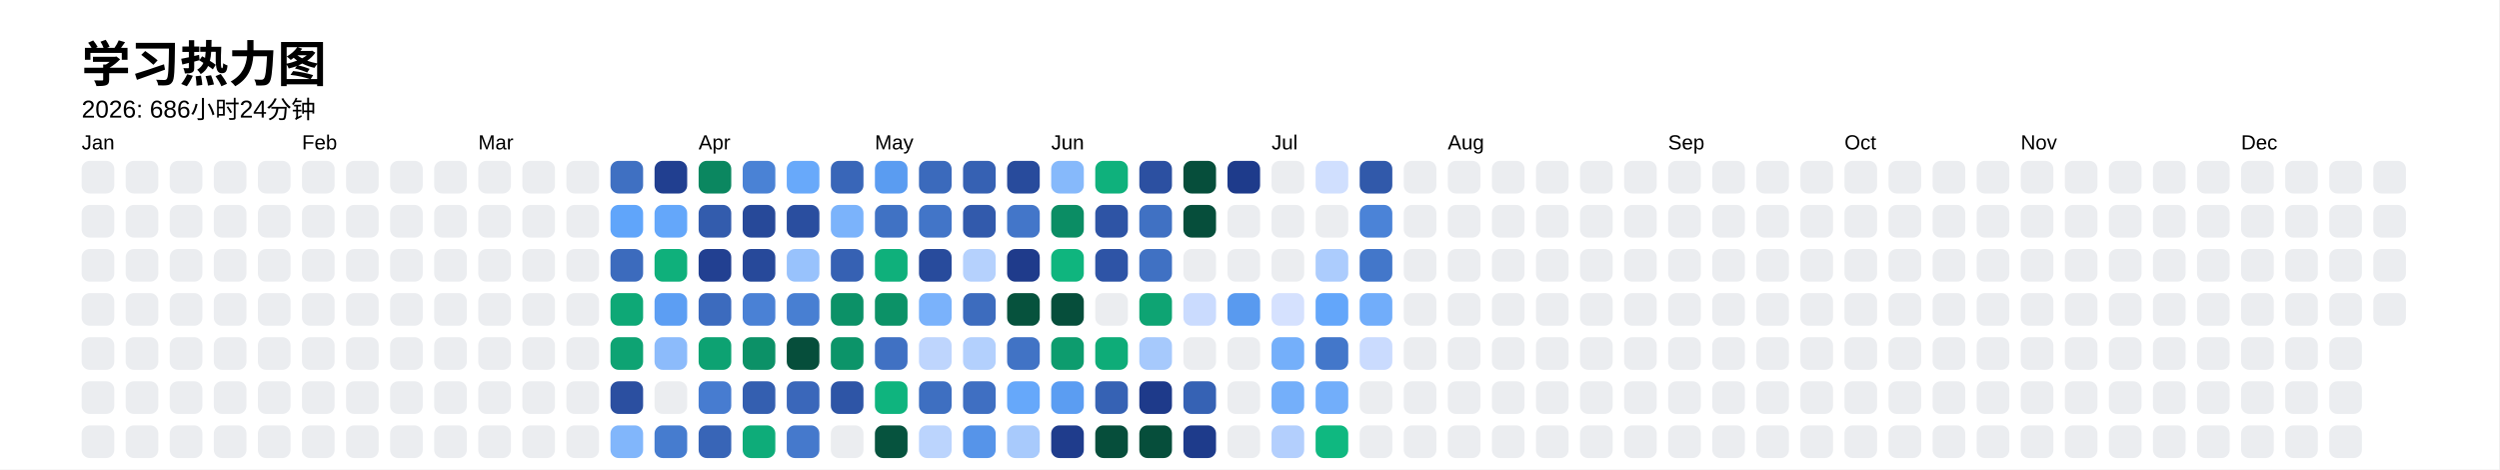
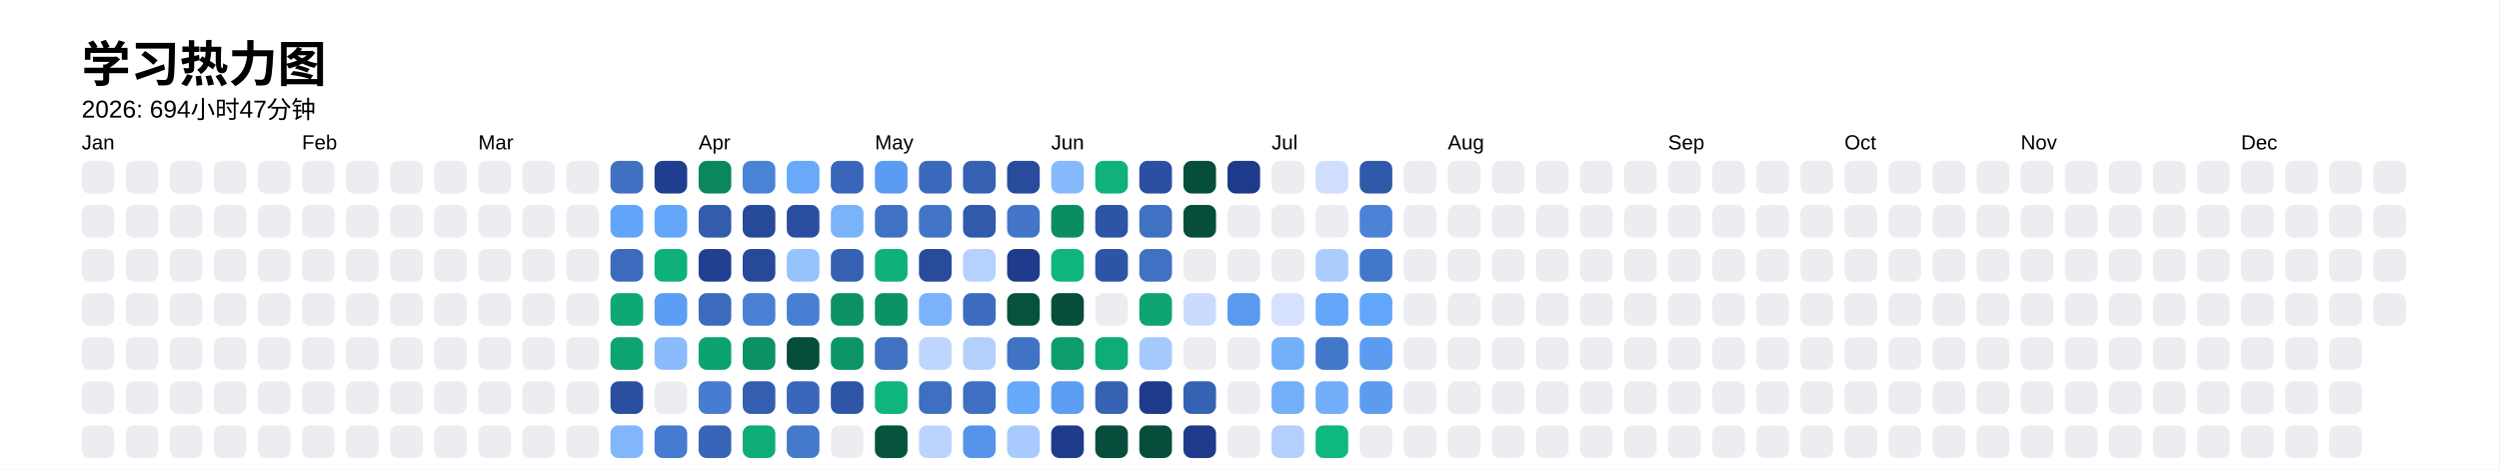
<svg xmlns="http://www.w3.org/2000/svg" style="background-color:white;" baseProfile="full" height="57.5mm" version="1.1" viewBox="0,0,306.2,57.5" width="306.2mm">
  <defs />
  <rect fill="#FFFFFF" height="57.5" width="306.2" x="0" y="0" />
  <text fill="#000000" style="font-size:6px; font-family:Arial; font-weight:bold;" x="10" y="10">学习热力图</text>
-   <text fill="#000000" style="font-size:3px; font-family:Arial;" x="10" y="14.4">2026: 686小时24分钟</text>
+   <text fill="#000000" style="font-size:3px; font-family:Arial;" x="10" y="14.4">2026: 694小时47分钟</text>
  <text fill="#000000" style="font-size:2.5px; font-family:Arial" x="10" y="18.3">Jan</text>
  <rect fill="#ebedf0" height="4" rx="1" ry="1" width="4" x="10" y="19.7" />
  <rect fill="#ebedf0" height="4" rx="1" ry="1" width="4" x="10" y="25.1" />
  <rect fill="#ebedf0" height="4" rx="1" ry="1" width="4" x="10" y="30.5" />
  <rect fill="#ebedf0" height="4" rx="1" ry="1" width="4" x="10" y="35.9" />
  <rect fill="#ebedf0" height="4" rx="1" ry="1" width="4" x="10" y="41.3" />
  <rect fill="#ebedf0" height="4" rx="1" ry="1" width="4" x="10" y="46.7" />
  <rect fill="#ebedf0" height="4" rx="1" ry="1" width="4" x="10" y="52.1" />
  <rect fill="#ebedf0" height="4" rx="1" ry="1" width="4" x="15.4" y="19.7" />
  <rect fill="#ebedf0" height="4" rx="1" ry="1" width="4" x="15.4" y="25.1" />
  <rect fill="#ebedf0" height="4" rx="1" ry="1" width="4" x="15.4" y="30.5" />
  <rect fill="#ebedf0" height="4" rx="1" ry="1" width="4" x="15.4" y="35.9" />
  <rect fill="#ebedf0" height="4" rx="1" ry="1" width="4" x="15.4" y="41.3" />
  <rect fill="#ebedf0" height="4" rx="1" ry="1" width="4" x="15.4" y="46.7" />
  <rect fill="#ebedf0" height="4" rx="1" ry="1" width="4" x="15.4" y="52.1" />
  <rect fill="#ebedf0" height="4" rx="1" ry="1" width="4" x="20.8" y="19.7" />
  <rect fill="#ebedf0" height="4" rx="1" ry="1" width="4" x="20.8" y="25.1" />
  <rect fill="#ebedf0" height="4" rx="1" ry="1" width="4" x="20.8" y="30.5" />
  <rect fill="#ebedf0" height="4" rx="1" ry="1" width="4" x="20.8" y="35.9" />
  <rect fill="#ebedf0" height="4" rx="1" ry="1" width="4" x="20.8" y="41.3" />
  <rect fill="#ebedf0" height="4" rx="1" ry="1" width="4" x="20.8" y="46.7" />
  <rect fill="#ebedf0" height="4" rx="1" ry="1" width="4" x="20.8" y="52.1" />
  <rect fill="#ebedf0" height="4" rx="1" ry="1" width="4" x="26.2" y="19.7" />
  <rect fill="#ebedf0" height="4" rx="1" ry="1" width="4" x="26.2" y="25.1" />
  <rect fill="#ebedf0" height="4" rx="1" ry="1" width="4" x="26.2" y="30.5" />
  <rect fill="#ebedf0" height="4" rx="1" ry="1" width="4" x="26.2" y="35.9" />
  <rect fill="#ebedf0" height="4" rx="1" ry="1" width="4" x="26.2" y="41.3" />
  <rect fill="#ebedf0" height="4" rx="1" ry="1" width="4" x="26.2" y="46.7" />
  <rect fill="#ebedf0" height="4" rx="1" ry="1" width="4" x="26.2" y="52.1" />
  <rect fill="#ebedf0" height="4" rx="1" ry="1" width="4" x="31.6" y="19.7" />
  <rect fill="#ebedf0" height="4" rx="1" ry="1" width="4" x="31.6" y="25.1" />
  <rect fill="#ebedf0" height="4" rx="1" ry="1" width="4" x="31.6" y="30.5" />
  <rect fill="#ebedf0" height="4" rx="1" ry="1" width="4" x="31.6" y="35.9" />
  <rect fill="#ebedf0" height="4" rx="1" ry="1" width="4" x="31.6" y="41.3" />
  <rect fill="#ebedf0" height="4" rx="1" ry="1" width="4" x="31.6" y="46.7" />
  <rect fill="#ebedf0" height="4" rx="1" ry="1" width="4" x="31.6" y="52.1" />
  <text fill="#000000" style="font-size:2.5px; font-family:Arial" x="37.0" y="18.3">Feb</text>
  <rect fill="#ebedf0" height="4" rx="1" ry="1" width="4" x="37.0" y="19.7" />
  <rect fill="#ebedf0" height="4" rx="1" ry="1" width="4" x="37.0" y="25.1" />
  <rect fill="#ebedf0" height="4" rx="1" ry="1" width="4" x="37.0" y="30.5" />
  <rect fill="#ebedf0" height="4" rx="1" ry="1" width="4" x="37.0" y="35.9" />
  <rect fill="#ebedf0" height="4" rx="1" ry="1" width="4" x="37.0" y="41.3" />
  <rect fill="#ebedf0" height="4" rx="1" ry="1" width="4" x="37.0" y="46.7" />
  <rect fill="#ebedf0" height="4" rx="1" ry="1" width="4" x="37.0" y="52.1" />
  <rect fill="#ebedf0" height="4" rx="1" ry="1" width="4" x="42.4" y="19.7" />
  <rect fill="#ebedf0" height="4" rx="1" ry="1" width="4" x="42.4" y="25.1" />
  <rect fill="#ebedf0" height="4" rx="1" ry="1" width="4" x="42.4" y="30.5" />
  <rect fill="#ebedf0" height="4" rx="1" ry="1" width="4" x="42.4" y="35.9" />
  <rect fill="#ebedf0" height="4" rx="1" ry="1" width="4" x="42.4" y="41.3" />
  <rect fill="#ebedf0" height="4" rx="1" ry="1" width="4" x="42.4" y="46.7" />
  <rect fill="#ebedf0" height="4" rx="1" ry="1" width="4" x="42.4" y="52.1" />
  <rect fill="#ebedf0" height="4" rx="1" ry="1" width="4" x="47.8" y="19.7" />
  <rect fill="#ebedf0" height="4" rx="1" ry="1" width="4" x="47.8" y="25.1" />
  <rect fill="#ebedf0" height="4" rx="1" ry="1" width="4" x="47.8" y="30.5" />
  <rect fill="#ebedf0" height="4" rx="1" ry="1" width="4" x="47.8" y="35.9" />
  <rect fill="#ebedf0" height="4" rx="1" ry="1" width="4" x="47.8" y="41.3" />
  <rect fill="#ebedf0" height="4" rx="1" ry="1" width="4" x="47.8" y="46.7" />
  <rect fill="#ebedf0" height="4" rx="1" ry="1" width="4" x="47.8" y="52.1" />
  <rect fill="#ebedf0" height="4" rx="1" ry="1" width="4" x="53.2" y="19.7" />
  <rect fill="#ebedf0" height="4" rx="1" ry="1" width="4" x="53.2" y="25.1" />
  <rect fill="#ebedf0" height="4" rx="1" ry="1" width="4" x="53.2" y="30.5" />
  <rect fill="#ebedf0" height="4" rx="1" ry="1" width="4" x="53.2" y="35.9" />
  <rect fill="#ebedf0" height="4" rx="1" ry="1" width="4" x="53.2" y="41.3" />
  <rect fill="#ebedf0" height="4" rx="1" ry="1" width="4" x="53.2" y="46.7" />
  <rect fill="#ebedf0" height="4" rx="1" ry="1" width="4" x="53.2" y="52.1" />
  <text fill="#000000" style="font-size:2.5px; font-family:Arial" x="58.6" y="18.3">Mar</text>
  <rect fill="#ebedf0" height="4" rx="1" ry="1" width="4" x="58.6" y="19.7" />
  <rect fill="#ebedf0" height="4" rx="1" ry="1" width="4" x="58.6" y="25.1" />
  <rect fill="#ebedf0" height="4" rx="1" ry="1" width="4" x="58.6" y="30.5" />
  <rect fill="#ebedf0" height="4" rx="1" ry="1" width="4" x="58.6" y="35.9" />
  <rect fill="#ebedf0" height="4" rx="1" ry="1" width="4" x="58.6" y="41.3" />
  <rect fill="#ebedf0" height="4" rx="1" ry="1" width="4" x="58.6" y="46.7" />
  <rect fill="#ebedf0" height="4" rx="1" ry="1" width="4" x="58.6" y="52.1" />
  <rect fill="#ebedf0" height="4" rx="1" ry="1" width="4" x="64" y="19.7" />
  <rect fill="#ebedf0" height="4" rx="1" ry="1" width="4" x="64" y="25.1" />
  <rect fill="#ebedf0" height="4" rx="1" ry="1" width="4" x="64" y="30.5" />
  <rect fill="#ebedf0" height="4" rx="1" ry="1" width="4" x="64" y="35.9" />
  <rect fill="#ebedf0" height="4" rx="1" ry="1" width="4" x="64" y="41.3" />
  <rect fill="#ebedf0" height="4" rx="1" ry="1" width="4" x="64" y="46.7" />
  <rect fill="#ebedf0" height="4" rx="1" ry="1" width="4" x="64" y="52.1" />
  <rect fill="#ebedf0" height="4" rx="1" ry="1" width="4" x="69.4" y="19.7" />
  <rect fill="#ebedf0" height="4" rx="1" ry="1" width="4" x="69.4" y="25.1" />
  <rect fill="#ebedf0" height="4" rx="1" ry="1" width="4" x="69.4" y="30.5" />
  <rect fill="#ebedf0" height="4" rx="1" ry="1" width="4" x="69.4" y="35.9" />
  <rect fill="#ebedf0" height="4" rx="1" ry="1" width="4" x="69.4" y="41.3" />
  <rect fill="#ebedf0" height="4" rx="1" ry="1" width="4" x="69.4" y="46.7" />
  <rect fill="#ebedf0" height="4" rx="1" ry="1" width="4" x="69.4" y="52.1" />
  <rect fill="#3f70c2" height="4" rx="1" ry="1" width="4" x="74.8" y="19.7" />
  <rect fill="#60a5fa" height="4" rx="1" ry="1" width="4" x="74.8" y="25.1" />
  <rect fill="#3c6bbd" height="4" rx="1" ry="1" width="4" x="74.8" y="30.5" />
  <rect fill="#0ea876" height="4" rx="1" ry="1" width="4" x="74.8" y="35.9" />
  <rect fill="#0ea373" height="4" rx="1" ry="1" width="4" x="74.8" y="41.3" />
  <rect fill="#2b4fa0" height="4" rx="1" ry="1" width="4" x="74.8" y="46.7" />
  <rect fill="#81b6fb" height="4" rx="1" ry="1" width="4" x="74.8" y="52.1" />
  <rect fill="#213f90" height="4" rx="1" ry="1" width="4" x="80.2" y="19.7" />
  <rect fill="#64a7fa" height="4" rx="1" ry="1" width="4" x="80.2" y="25.1" />
  <rect fill="#0fb07b" height="4" rx="1" ry="1" width="4" x="80.2" y="30.5" />
  <rect fill="#5c9ef3" height="4" rx="1" ry="1" width="4" x="80.2" y="35.9" />
  <rect fill="#8cbbfb" height="4" rx="1" ry="1" width="4" x="80.2" y="41.3" />
  <rect fill="#ebedf0" height="4" rx="1" ry="1" width="4" x="80.2" y="46.7" />
  <rect fill="#467ccf" height="4" rx="1" ry="1" width="4" x="80.2" y="52.1" />
  <text fill="#000000" style="font-size:2.5px; font-family:Arial" x="85.6" y="18.3">Apr</text>
  <rect fill="#0b8760" height="4" rx="1" ry="1" width="4" x="85.6" y="19.7" />
  <rect fill="#335cad" height="4" rx="1" ry="1" width="4" x="85.6" y="25.1" />
  <rect fill="#224091" height="4" rx="1" ry="1" width="4" x="85.6" y="30.5" />
  <rect fill="#3c6bbe" height="4" rx="1" ry="1" width="4" x="85.6" y="35.9" />
  <rect fill="#0da272" height="4" rx="1" ry="1" width="4" x="85.6" y="41.3" />
  <rect fill="#477cd0" height="4" rx="1" ry="1" width="4" x="85.6" y="46.7" />
  <rect fill="#3865b7" height="4" rx="1" ry="1" width="4" x="85.6" y="52.1" />
  <rect fill="#4a82d5" height="4" rx="1" ry="1" width="4" x="91" y="19.7" />
  <rect fill="#274999" height="4" rx="1" ry="1" width="4" x="91" y="25.1" />
  <rect fill="#27499a" height="4" rx="1" ry="1" width="4" x="91" y="30.5" />
  <rect fill="#4a81d5" height="4" rx="1" ry="1" width="4" x="91" y="35.9" />
  <rect fill="#0c9167" height="4" rx="1" ry="1" width="4" x="91" y="41.3" />
  <rect fill="#345fb0" height="4" rx="1" ry="1" width="4" x="91" y="46.7" />
  <rect fill="#0eac79" height="4" rx="1" ry="1" width="4" x="91" y="52.1" />
  <rect fill="#68a9fa" height="4" rx="1" ry="1" width="4" x="96.4" y="19.7" />
  <rect fill="#2a4e9f" height="4" rx="1" ry="1" width="4" x="96.4" y="25.1" />
  <rect fill="#98c2fc" height="4" rx="1" ry="1" width="4" x="96.4" y="30.5" />
  <rect fill="#487fd2" height="4" rx="1" ry="1" width="4" x="96.4" y="35.9" />
  <rect fill="#064e3b" height="4" rx="1" ry="1" width="4" x="96.4" y="41.3" />
  <rect fill="#3a67ba" height="4" rx="1" ry="1" width="4" x="96.4" y="46.7" />
  <rect fill="#4579cc" height="4" rx="1" ry="1" width="4" x="96.4" y="52.1" />
  <rect fill="#3966b8" height="4" rx="1" ry="1" width="4" x="101.8" y="19.7" />
  <rect fill="#7bb3fb" height="4" rx="1" ry="1" width="4" x="101.8" y="25.1" />
  <rect fill="#3661b3" height="4" rx="1" ry="1" width="4" x="101.8" y="30.5" />
  <rect fill="#0c9167" height="4" rx="1" ry="1" width="4" x="101.8" y="35.9" />
  <rect fill="#0c9469" height="4" rx="1" ry="1" width="4" x="101.8" y="41.3" />
  <rect fill="#2e55a6" height="4" rx="1" ry="1" width="4" x="101.8" y="46.7" />
  <rect fill="#ebedf0" height="4" rx="1" ry="1" width="4" x="101.8" y="52.1" />
  <text fill="#000000" style="font-size:2.5px; font-family:Arial" x="107.2" y="18.3">May</text>
  <rect fill="#5a9cf1" height="4" rx="1" ry="1" width="4" x="107.2" y="19.7" />
  <rect fill="#4072c4" height="4" rx="1" ry="1" width="4" x="107.2" y="25.1" />
  <rect fill="#0fb07b" height="4" rx="1" ry="1" width="4" x="107.2" y="30.5" />
  <rect fill="#0c9267" height="4" rx="1" ry="1" width="4" x="107.2" y="35.9" />
  <rect fill="#4071c3" height="4" rx="1" ry="1" width="4" x="107.2" y="41.3" />
  <rect fill="#0fb47e" height="4" rx="1" ry="1" width="4" x="107.2" y="46.7" />
  <rect fill="#06533e" height="4" rx="1" ry="1" width="4" x="107.2" y="52.1" />
  <rect fill="#3b6abc" height="4" rx="1" ry="1" width="4" x="112.6" y="19.7" />
  <rect fill="#4275c8" height="4" rx="1" ry="1" width="4" x="112.6" y="25.1" />
  <rect fill="#284b9c" height="4" rx="1" ry="1" width="4" x="112.6" y="30.5" />
  <rect fill="#7ab2fb" height="4" rx="1" ry="1" width="4" x="112.6" y="35.9" />
  <rect fill="#bed5fd" height="4" rx="1" ry="1" width="4" x="112.6" y="41.3" />
  <rect fill="#3e6fc1" height="4" rx="1" ry="1" width="4" x="112.6" y="46.7" />
  <rect fill="#bbd4fd" height="4" rx="1" ry="1" width="4" x="112.6" y="52.1" />
  <rect fill="#3661b3" height="4" rx="1" ry="1" width="4" x="118" y="19.7" />
  <rect fill="#325aac" height="4" rx="1" ry="1" width="4" x="118" y="25.1" />
  <rect fill="#b5d1fd" height="4" rx="1" ry="1" width="4" x="118" y="30.5" />
  <rect fill="#3d6cbe" height="4" rx="1" ry="1" width="4" x="118" y="35.9" />
  <rect fill="#b3d0fd" height="4" rx="1" ry="1" width="4" x="118" y="41.3" />
  <rect fill="#3f6fc2" height="4" rx="1" ry="1" width="4" x="118" y="46.7" />
  <rect fill="#5694e9" height="4" rx="1" ry="1" width="4" x="118" y="52.1" />
  <rect fill="#284b9c" height="4" rx="1" ry="1" width="4" x="123.4" y="19.7" />
  <rect fill="#4376c9" height="4" rx="1" ry="1" width="4" x="123.4" y="25.1" />
  <rect fill="#1f3b8b" height="4" rx="1" ry="1" width="4" x="123.4" y="30.5" />
  <rect fill="#06523d" height="4" rx="1" ry="1" width="4" x="123.4" y="35.9" />
  <rect fill="#4173c5" height="4" rx="1" ry="1" width="4" x="123.4" y="41.3" />
  <rect fill="#66a8fa" height="4" rx="1" ry="1" width="4" x="123.4" y="46.7" />
  <rect fill="#a8cafc" height="4" rx="1" ry="1" width="4" x="123.4" y="52.1" />
  <text fill="#000000" style="font-size:2.5px; font-family:Arial" x="128.8" y="18.3">Jun</text>
  <rect fill="#86b9fb" height="4" rx="1" ry="1" width="4" x="128.8" y="19.7" />
  <rect fill="#0b8d64" height="4" rx="1" ry="1" width="4" x="128.8" y="25.1" />
  <rect fill="#0fb57e" height="4" rx="1" ry="1" width="4" x="128.8" y="30.5" />
  <rect fill="#064e3b" height="4" rx="1" ry="1" width="4" x="128.8" y="35.9" />
  <rect fill="#0d9c6e" height="4" rx="1" ry="1" width="4" x="128.8" y="41.3" />
  <rect fill="#5b9df2" height="4" rx="1" ry="1" width="4" x="128.8" y="46.7" />
  <rect fill="#1f3c8c" height="4" rx="1" ry="1" width="4" x="128.8" y="52.1" />
  <rect fill="#0fb17c" height="4" rx="1" ry="1" width="4" x="134.2" y="19.7" />
  <rect fill="#2e54a5" height="4" rx="1" ry="1" width="4" x="134.2" y="25.1" />
  <rect fill="#2e54a6" height="4" rx="1" ry="1" width="4" x="134.2" y="30.5" />
  <rect fill="#ebedf0" height="4" rx="1" ry="1" width="4" x="134.2" y="35.9" />
  <rect fill="#0eac78" height="4" rx="1" ry="1" width="4" x="134.2" y="41.3" />
  <rect fill="#3662b4" height="4" rx="1" ry="1" width="4" x="134.2" y="46.7" />
  <rect fill="#064e3b" height="4" rx="1" ry="1" width="4" x="134.2" y="52.1" />
  <rect fill="#2c50a1" height="4" rx="1" ry="1" width="4" x="139.6" y="19.7" />
  <rect fill="#4071c3" height="4" rx="1" ry="1" width="4" x="139.6" y="25.1" />
  <rect fill="#4071c3" height="4" rx="1" ry="1" width="4" x="139.6" y="30.5" />
  <rect fill="#0ea473" height="4" rx="1" ry="1" width="4" x="139.6" y="35.9" />
  <rect fill="#a6c9fc" height="4" rx="1" ry="1" width="4" x="139.6" y="41.3" />
  <rect fill="#1e3a8a" height="4" rx="1" ry="1" width="4" x="139.6" y="46.7" />
  <rect fill="#064e3b" height="4" rx="1" ry="1" width="4" x="139.6" y="52.1" />
  <rect fill="#064e3b" height="4" rx="1" ry="1" width="4" x="145" y="19.7" />
  <rect fill="#064e3b" height="4" rx="1" ry="1" width="4" x="145" y="25.1" />
  <rect fill="#ebedf0" height="4" rx="1" ry="1" width="4" x="145" y="30.5" />
  <rect fill="#cadbfe" height="4" rx="1" ry="1" width="4" x="145" y="35.9" />
  <rect fill="#ebedf0" height="4" rx="1" ry="1" width="4" x="145" y="41.3" />
  <rect fill="#3662b4" height="4" rx="1" ry="1" width="4" x="145" y="46.7" />
  <rect fill="#1e3b8b" height="4" rx="1" ry="1" width="4" x="145" y="52.1" />
  <rect fill="#1e3b8b" height="4" rx="1" ry="1" width="4" x="150.4" y="19.7" />
  <rect fill="#ebedf0" height="4" rx="1" ry="1" width="4" x="150.4" y="25.1" />
  <rect fill="#ebedf0" height="4" rx="1" ry="1" width="4" x="150.4" y="30.5" />
  <rect fill="#599aef" height="4" rx="1" ry="1" width="4" x="150.4" y="35.9" />
  <rect fill="#ebedf0" height="4" rx="1" ry="1" width="4" x="150.4" y="41.3" />
  <rect fill="#ebedf0" height="4" rx="1" ry="1" width="4" x="150.4" y="46.7" />
  <rect fill="#ebedf0" height="4" rx="1" ry="1" width="4" x="150.4" y="52.1" />
  <text fill="#000000" style="font-size:2.5px; font-family:Arial" x="155.8" y="18.3">Jul</text>
  <rect fill="#ebedf0" height="4" rx="1" ry="1" width="4" x="155.8" y="19.7" />
  <rect fill="#ebedf0" height="4" rx="1" ry="1" width="4" x="155.8" y="25.1" />
  <rect fill="#ebedf0" height="4" rx="1" ry="1" width="4" x="155.8" y="30.5" />
  <rect fill="#d5e1fe" height="4" rx="1" ry="1" width="4" x="155.8" y="35.9" />
  <rect fill="#74affa" height="4" rx="1" ry="1" width="4" x="155.8" y="41.3" />
  <rect fill="#74affa" height="4" rx="1" ry="1" width="4" x="155.8" y="46.7" />
  <rect fill="#b3cffd" height="4" rx="1" ry="1" width="4" x="155.8" y="52.1" />
  <rect fill="#d0dffe" height="4" rx="1" ry="1" width="4" x="161.2" y="19.7" />
  <rect fill="#ebedf0" height="4" rx="1" ry="1" width="4" x="161.2" y="25.1" />
  <rect fill="#acccfd" height="4" rx="1" ry="1" width="4" x="161.2" y="30.5" />
  <rect fill="#63a6fa" height="4" rx="1" ry="1" width="4" x="161.2" y="35.9" />
  <rect fill="#4377ca" height="4" rx="1" ry="1" width="4" x="161.2" y="41.3" />
  <rect fill="#72aefa" height="4" rx="1" ry="1" width="4" x="161.2" y="46.7" />
  <rect fill="#0fb880" height="4" rx="1" ry="1" width="4" x="161.2" y="52.1" />
  <rect fill="#3159aa" height="4" rx="1" ry="1" width="4" x="166.6" y="19.7" />
  <rect fill="#4b83d7" height="4" rx="1" ry="1" width="4" x="166.6" y="25.1" />
  <rect fill="#4377ca" height="4" rx="1" ry="1" width="4" x="166.6" y="30.5" />
-   <rect fill="#71adfa" height="4" rx="1" ry="1" width="4" x="166.6" y="35.9" />
-   <rect fill="#cadbfe" height="4" rx="1" ry="1" width="4" x="166.6" y="41.3" />
-   <rect fill="#ebedf0" height="4" rx="1" ry="1" width="4" x="166.6" y="46.7" />
+   <rect fill="#62a6fa" height="4" rx="1" ry="1" width="4" x="166.6" y="35.9" />
+   <rect fill="#5b9cf1" height="4" rx="1" ry="1" width="4" x="166.6" y="41.3" />
+   <rect fill="#5b9cf1" height="4" rx="1" ry="1" width="4" x="166.6" y="46.7" />
  <rect fill="#ebedf0" height="4" rx="1" ry="1" width="4" x="166.6" y="52.1" />
  <rect fill="#ebedf0" height="4" rx="1" ry="1" width="4" x="172" y="19.7" />
  <rect fill="#ebedf0" height="4" rx="1" ry="1" width="4" x="172" y="25.1" />
  <rect fill="#ebedf0" height="4" rx="1" ry="1" width="4" x="172" y="30.5" />
  <rect fill="#ebedf0" height="4" rx="1" ry="1" width="4" x="172" y="35.9" />
  <rect fill="#ebedf0" height="4" rx="1" ry="1" width="4" x="172" y="41.3" />
  <rect fill="#ebedf0" height="4" rx="1" ry="1" width="4" x="172" y="46.7" />
  <rect fill="#ebedf0" height="4" rx="1" ry="1" width="4" x="172" y="52.1" />
  <text fill="#000000" style="font-size:2.5px; font-family:Arial" x="177.4" y="18.3">Aug</text>
  <rect fill="#ebedf0" height="4" rx="1" ry="1" width="4" x="177.4" y="19.7" />
  <rect fill="#ebedf0" height="4" rx="1" ry="1" width="4" x="177.4" y="25.1" />
  <rect fill="#ebedf0" height="4" rx="1" ry="1" width="4" x="177.4" y="30.5" />
  <rect fill="#ebedf0" height="4" rx="1" ry="1" width="4" x="177.4" y="35.9" />
  <rect fill="#ebedf0" height="4" rx="1" ry="1" width="4" x="177.4" y="41.3" />
  <rect fill="#ebedf0" height="4" rx="1" ry="1" width="4" x="177.4" y="46.7" />
  <rect fill="#ebedf0" height="4" rx="1" ry="1" width="4" x="177.4" y="52.1" />
  <rect fill="#ebedf0" height="4" rx="1" ry="1" width="4" x="182.8" y="19.7" />
  <rect fill="#ebedf0" height="4" rx="1" ry="1" width="4" x="182.8" y="25.1" />
  <rect fill="#ebedf0" height="4" rx="1" ry="1" width="4" x="182.8" y="30.5" />
  <rect fill="#ebedf0" height="4" rx="1" ry="1" width="4" x="182.8" y="35.9" />
  <rect fill="#ebedf0" height="4" rx="1" ry="1" width="4" x="182.8" y="41.3" />
  <rect fill="#ebedf0" height="4" rx="1" ry="1" width="4" x="182.8" y="46.7" />
  <rect fill="#ebedf0" height="4" rx="1" ry="1" width="4" x="182.8" y="52.1" />
  <rect fill="#ebedf0" height="4" rx="1" ry="1" width="4" x="188.2" y="19.7" />
  <rect fill="#ebedf0" height="4" rx="1" ry="1" width="4" x="188.2" y="25.1" />
  <rect fill="#ebedf0" height="4" rx="1" ry="1" width="4" x="188.2" y="30.5" />
  <rect fill="#ebedf0" height="4" rx="1" ry="1" width="4" x="188.2" y="35.9" />
  <rect fill="#ebedf0" height="4" rx="1" ry="1" width="4" x="188.2" y="41.3" />
  <rect fill="#ebedf0" height="4" rx="1" ry="1" width="4" x="188.2" y="46.7" />
  <rect fill="#ebedf0" height="4" rx="1" ry="1" width="4" x="188.2" y="52.1" />
  <rect fill="#ebedf0" height="4" rx="1" ry="1" width="4" x="193.6" y="19.7" />
  <rect fill="#ebedf0" height="4" rx="1" ry="1" width="4" x="193.6" y="25.1" />
  <rect fill="#ebedf0" height="4" rx="1" ry="1" width="4" x="193.6" y="30.5" />
  <rect fill="#ebedf0" height="4" rx="1" ry="1" width="4" x="193.6" y="35.9" />
  <rect fill="#ebedf0" height="4" rx="1" ry="1" width="4" x="193.6" y="41.3" />
  <rect fill="#ebedf0" height="4" rx="1" ry="1" width="4" x="193.6" y="46.7" />
  <rect fill="#ebedf0" height="4" rx="1" ry="1" width="4" x="193.6" y="52.1" />
  <rect fill="#ebedf0" height="4" rx="1" ry="1" width="4" x="199" y="19.7" />
  <rect fill="#ebedf0" height="4" rx="1" ry="1" width="4" x="199" y="25.1" />
  <rect fill="#ebedf0" height="4" rx="1" ry="1" width="4" x="199" y="30.5" />
  <rect fill="#ebedf0" height="4" rx="1" ry="1" width="4" x="199" y="35.9" />
  <rect fill="#ebedf0" height="4" rx="1" ry="1" width="4" x="199" y="41.3" />
  <rect fill="#ebedf0" height="4" rx="1" ry="1" width="4" x="199" y="46.7" />
  <rect fill="#ebedf0" height="4" rx="1" ry="1" width="4" x="199" y="52.1" />
  <text fill="#000000" style="font-size:2.5px; font-family:Arial" x="204.4" y="18.3">Sep</text>
  <rect fill="#ebedf0" height="4" rx="1" ry="1" width="4" x="204.4" y="19.7" />
  <rect fill="#ebedf0" height="4" rx="1" ry="1" width="4" x="204.4" y="25.1" />
  <rect fill="#ebedf0" height="4" rx="1" ry="1" width="4" x="204.4" y="30.5" />
  <rect fill="#ebedf0" height="4" rx="1" ry="1" width="4" x="204.4" y="35.9" />
  <rect fill="#ebedf0" height="4" rx="1" ry="1" width="4" x="204.4" y="41.3" />
  <rect fill="#ebedf0" height="4" rx="1" ry="1" width="4" x="204.4" y="46.7" />
  <rect fill="#ebedf0" height="4" rx="1" ry="1" width="4" x="204.4" y="52.1" />
  <rect fill="#ebedf0" height="4" rx="1" ry="1" width="4" x="209.8" y="19.7" />
  <rect fill="#ebedf0" height="4" rx="1" ry="1" width="4" x="209.8" y="25.1" />
  <rect fill="#ebedf0" height="4" rx="1" ry="1" width="4" x="209.8" y="30.5" />
  <rect fill="#ebedf0" height="4" rx="1" ry="1" width="4" x="209.8" y="35.9" />
  <rect fill="#ebedf0" height="4" rx="1" ry="1" width="4" x="209.8" y="41.3" />
  <rect fill="#ebedf0" height="4" rx="1" ry="1" width="4" x="209.8" y="46.7" />
  <rect fill="#ebedf0" height="4" rx="1" ry="1" width="4" x="209.8" y="52.1" />
  <rect fill="#ebedf0" height="4" rx="1" ry="1" width="4" x="215.2" y="19.7" />
  <rect fill="#ebedf0" height="4" rx="1" ry="1" width="4" x="215.2" y="25.1" />
  <rect fill="#ebedf0" height="4" rx="1" ry="1" width="4" x="215.2" y="30.5" />
  <rect fill="#ebedf0" height="4" rx="1" ry="1" width="4" x="215.2" y="35.9" />
  <rect fill="#ebedf0" height="4" rx="1" ry="1" width="4" x="215.2" y="41.3" />
  <rect fill="#ebedf0" height="4" rx="1" ry="1" width="4" x="215.2" y="46.7" />
  <rect fill="#ebedf0" height="4" rx="1" ry="1" width="4" x="215.2" y="52.1" />
  <rect fill="#ebedf0" height="4" rx="1" ry="1" width="4" x="220.6" y="19.7" />
  <rect fill="#ebedf0" height="4" rx="1" ry="1" width="4" x="220.6" y="25.1" />
  <rect fill="#ebedf0" height="4" rx="1" ry="1" width="4" x="220.6" y="30.5" />
  <rect fill="#ebedf0" height="4" rx="1" ry="1" width="4" x="220.6" y="35.9" />
  <rect fill="#ebedf0" height="4" rx="1" ry="1" width="4" x="220.6" y="41.3" />
  <rect fill="#ebedf0" height="4" rx="1" ry="1" width="4" x="220.6" y="46.7" />
  <rect fill="#ebedf0" height="4" rx="1" ry="1" width="4" x="220.6" y="52.1" />
  <text fill="#000000" style="font-size:2.5px; font-family:Arial" x="226" y="18.3">Oct</text>
  <rect fill="#ebedf0" height="4" rx="1" ry="1" width="4" x="226" y="19.7" />
  <rect fill="#ebedf0" height="4" rx="1" ry="1" width="4" x="226" y="25.1" />
  <rect fill="#ebedf0" height="4" rx="1" ry="1" width="4" x="226" y="30.5" />
  <rect fill="#ebedf0" height="4" rx="1" ry="1" width="4" x="226" y="35.9" />
  <rect fill="#ebedf0" height="4" rx="1" ry="1" width="4" x="226" y="41.3" />
  <rect fill="#ebedf0" height="4" rx="1" ry="1" width="4" x="226" y="46.7" />
  <rect fill="#ebedf0" height="4" rx="1" ry="1" width="4" x="226" y="52.1" />
  <rect fill="#ebedf0" height="4" rx="1" ry="1" width="4" x="231.4" y="19.7" />
  <rect fill="#ebedf0" height="4" rx="1" ry="1" width="4" x="231.4" y="25.1" />
  <rect fill="#ebedf0" height="4" rx="1" ry="1" width="4" x="231.4" y="30.5" />
  <rect fill="#ebedf0" height="4" rx="1" ry="1" width="4" x="231.4" y="35.9" />
  <rect fill="#ebedf0" height="4" rx="1" ry="1" width="4" x="231.4" y="41.3" />
  <rect fill="#ebedf0" height="4" rx="1" ry="1" width="4" x="231.4" y="46.7" />
  <rect fill="#ebedf0" height="4" rx="1" ry="1" width="4" x="231.4" y="52.1" />
  <rect fill="#ebedf0" height="4" rx="1" ry="1" width="4" x="236.8" y="19.7" />
  <rect fill="#ebedf0" height="4" rx="1" ry="1" width="4" x="236.8" y="25.1" />
  <rect fill="#ebedf0" height="4" rx="1" ry="1" width="4" x="236.8" y="30.5" />
  <rect fill="#ebedf0" height="4" rx="1" ry="1" width="4" x="236.8" y="35.9" />
  <rect fill="#ebedf0" height="4" rx="1" ry="1" width="4" x="236.8" y="41.3" />
  <rect fill="#ebedf0" height="4" rx="1" ry="1" width="4" x="236.8" y="46.7" />
  <rect fill="#ebedf0" height="4" rx="1" ry="1" width="4" x="236.8" y="52.1" />
  <rect fill="#ebedf0" height="4" rx="1" ry="1" width="4" x="242.2" y="19.7" />
  <rect fill="#ebedf0" height="4" rx="1" ry="1" width="4" x="242.2" y="25.1" />
  <rect fill="#ebedf0" height="4" rx="1" ry="1" width="4" x="242.2" y="30.5" />
  <rect fill="#ebedf0" height="4" rx="1" ry="1" width="4" x="242.2" y="35.9" />
  <rect fill="#ebedf0" height="4" rx="1" ry="1" width="4" x="242.2" y="41.3" />
  <rect fill="#ebedf0" height="4" rx="1" ry="1" width="4" x="242.2" y="46.7" />
  <rect fill="#ebedf0" height="4" rx="1" ry="1" width="4" x="242.2" y="52.1" />
  <text fill="#000000" style="font-size:2.5px; font-family:Arial" x="247.6" y="18.3">Nov</text>
  <rect fill="#ebedf0" height="4" rx="1" ry="1" width="4" x="247.6" y="19.7" />
  <rect fill="#ebedf0" height="4" rx="1" ry="1" width="4" x="247.6" y="25.1" />
  <rect fill="#ebedf0" height="4" rx="1" ry="1" width="4" x="247.6" y="30.5" />
  <rect fill="#ebedf0" height="4" rx="1" ry="1" width="4" x="247.6" y="35.9" />
  <rect fill="#ebedf0" height="4" rx="1" ry="1" width="4" x="247.6" y="41.3" />
  <rect fill="#ebedf0" height="4" rx="1" ry="1" width="4" x="247.6" y="46.7" />
  <rect fill="#ebedf0" height="4" rx="1" ry="1" width="4" x="247.6" y="52.1" />
  <rect fill="#ebedf0" height="4" rx="1" ry="1" width="4" x="253" y="19.7" />
  <rect fill="#ebedf0" height="4" rx="1" ry="1" width="4" x="253" y="25.1" />
  <rect fill="#ebedf0" height="4" rx="1" ry="1" width="4" x="253" y="30.5" />
  <rect fill="#ebedf0" height="4" rx="1" ry="1" width="4" x="253" y="35.9" />
  <rect fill="#ebedf0" height="4" rx="1" ry="1" width="4" x="253" y="41.3" />
  <rect fill="#ebedf0" height="4" rx="1" ry="1" width="4" x="253" y="46.7" />
  <rect fill="#ebedf0" height="4" rx="1" ry="1" width="4" x="253" y="52.1" />
  <rect fill="#ebedf0" height="4" rx="1" ry="1" width="4" x="258.4" y="19.7" />
  <rect fill="#ebedf0" height="4" rx="1" ry="1" width="4" x="258.4" y="25.1" />
  <rect fill="#ebedf0" height="4" rx="1" ry="1" width="4" x="258.4" y="30.5" />
  <rect fill="#ebedf0" height="4" rx="1" ry="1" width="4" x="258.4" y="35.9" />
  <rect fill="#ebedf0" height="4" rx="1" ry="1" width="4" x="258.4" y="41.3" />
  <rect fill="#ebedf0" height="4" rx="1" ry="1" width="4" x="258.4" y="46.7" />
  <rect fill="#ebedf0" height="4" rx="1" ry="1" width="4" x="258.4" y="52.1" />
  <rect fill="#ebedf0" height="4" rx="1" ry="1" width="4" x="263.8" y="19.7" />
  <rect fill="#ebedf0" height="4" rx="1" ry="1" width="4" x="263.8" y="25.1" />
  <rect fill="#ebedf0" height="4" rx="1" ry="1" width="4" x="263.8" y="30.5" />
  <rect fill="#ebedf0" height="4" rx="1" ry="1" width="4" x="263.8" y="35.9" />
  <rect fill="#ebedf0" height="4" rx="1" ry="1" width="4" x="263.8" y="41.3" />
  <rect fill="#ebedf0" height="4" rx="1" ry="1" width="4" x="263.8" y="46.7" />
  <rect fill="#ebedf0" height="4" rx="1" ry="1" width="4" x="263.8" y="52.1" />
  <rect fill="#ebedf0" height="4" rx="1" ry="1" width="4" x="269.2" y="19.7" />
  <rect fill="#ebedf0" height="4" rx="1" ry="1" width="4" x="269.2" y="25.1" />
  <rect fill="#ebedf0" height="4" rx="1" ry="1" width="4" x="269.2" y="30.5" />
  <rect fill="#ebedf0" height="4" rx="1" ry="1" width="4" x="269.2" y="35.9" />
  <rect fill="#ebedf0" height="4" rx="1" ry="1" width="4" x="269.2" y="41.3" />
  <rect fill="#ebedf0" height="4" rx="1" ry="1" width="4" x="269.2" y="46.7" />
  <rect fill="#ebedf0" height="4" rx="1" ry="1" width="4" x="269.2" y="52.1" />
  <text fill="#000000" style="font-size:2.5px; font-family:Arial" x="274.6" y="18.3">Dec</text>
  <rect fill="#ebedf0" height="4" rx="1" ry="1" width="4" x="274.6" y="19.7" />
  <rect fill="#ebedf0" height="4" rx="1" ry="1" width="4" x="274.6" y="25.1" />
  <rect fill="#ebedf0" height="4" rx="1" ry="1" width="4" x="274.6" y="30.5" />
  <rect fill="#ebedf0" height="4" rx="1" ry="1" width="4" x="274.6" y="35.9" />
  <rect fill="#ebedf0" height="4" rx="1" ry="1" width="4" x="274.6" y="41.3" />
  <rect fill="#ebedf0" height="4" rx="1" ry="1" width="4" x="274.6" y="46.7" />
  <rect fill="#ebedf0" height="4" rx="1" ry="1" width="4" x="274.6" y="52.1" />
  <rect fill="#ebedf0" height="4" rx="1" ry="1" width="4" x="280" y="19.7" />
  <rect fill="#ebedf0" height="4" rx="1" ry="1" width="4" x="280" y="25.1" />
  <rect fill="#ebedf0" height="4" rx="1" ry="1" width="4" x="280" y="30.5" />
  <rect fill="#ebedf0" height="4" rx="1" ry="1" width="4" x="280" y="35.9" />
  <rect fill="#ebedf0" height="4" rx="1" ry="1" width="4" x="280" y="41.3" />
  <rect fill="#ebedf0" height="4" rx="1" ry="1" width="4" x="280" y="46.7" />
  <rect fill="#ebedf0" height="4" rx="1" ry="1" width="4" x="280" y="52.1" />
  <rect fill="#ebedf0" height="4" rx="1" ry="1" width="4" x="285.4" y="19.7" />
  <rect fill="#ebedf0" height="4" rx="1" ry="1" width="4" x="285.4" y="25.1" />
  <rect fill="#ebedf0" height="4" rx="1" ry="1" width="4" x="285.4" y="30.5" />
  <rect fill="#ebedf0" height="4" rx="1" ry="1" width="4" x="285.4" y="35.9" />
  <rect fill="#ebedf0" height="4" rx="1" ry="1" width="4" x="285.4" y="41.3" />
  <rect fill="#ebedf0" height="4" rx="1" ry="1" width="4" x="285.4" y="46.7" />
  <rect fill="#ebedf0" height="4" rx="1" ry="1" width="4" x="285.4" y="52.1" />
  <rect fill="#ebedf0" height="4" rx="1" ry="1" width="4" x="290.8" y="19.7" />
  <rect fill="#ebedf0" height="4" rx="1" ry="1" width="4" x="290.8" y="25.1" />
  <rect fill="#ebedf0" height="4" rx="1" ry="1" width="4" x="290.8" y="30.5" />
  <rect fill="#ebedf0" height="4" rx="1" ry="1" width="4" x="290.8" y="35.9" />
</svg>
